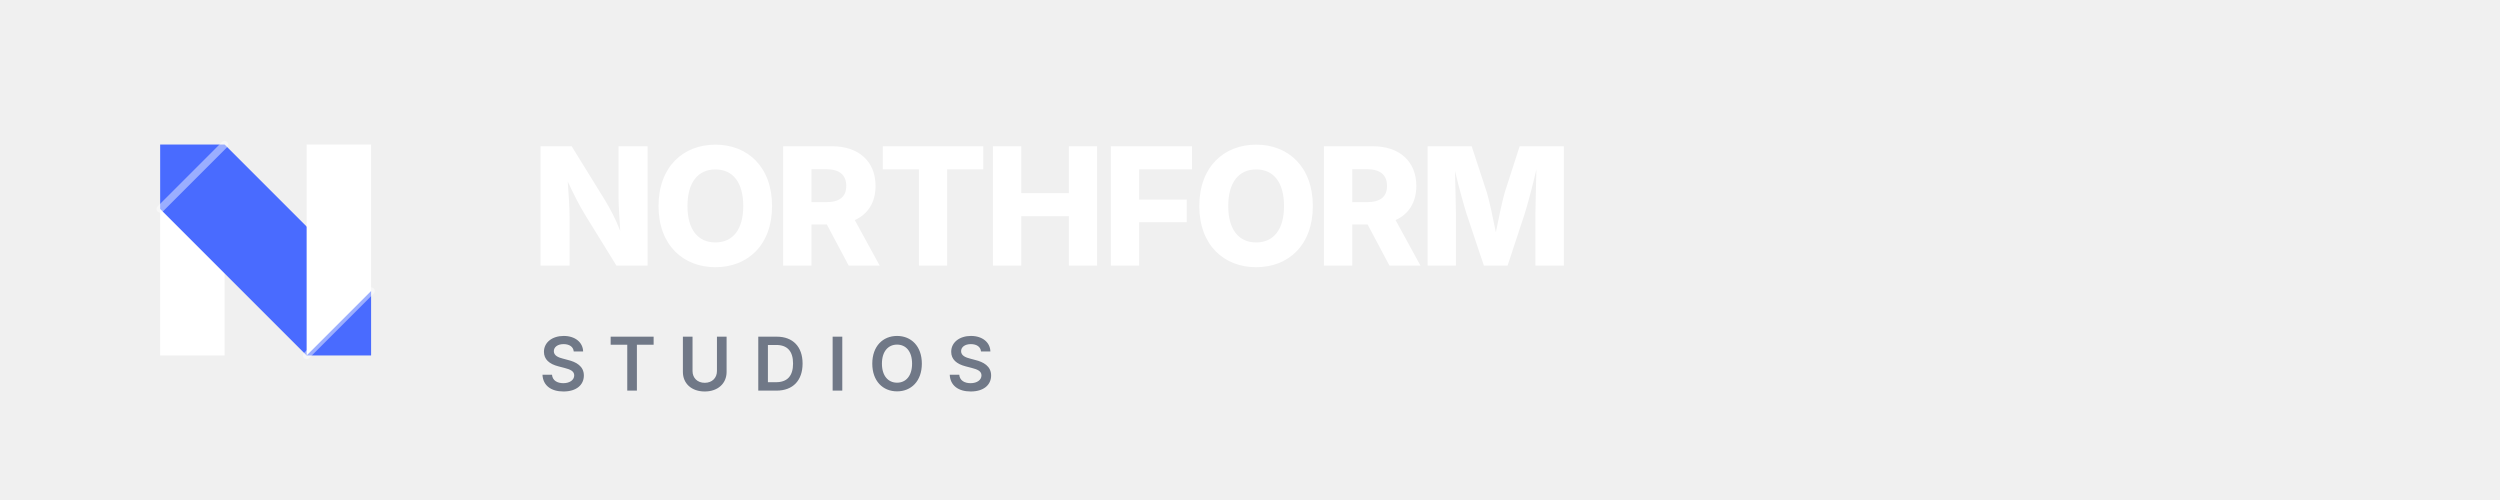
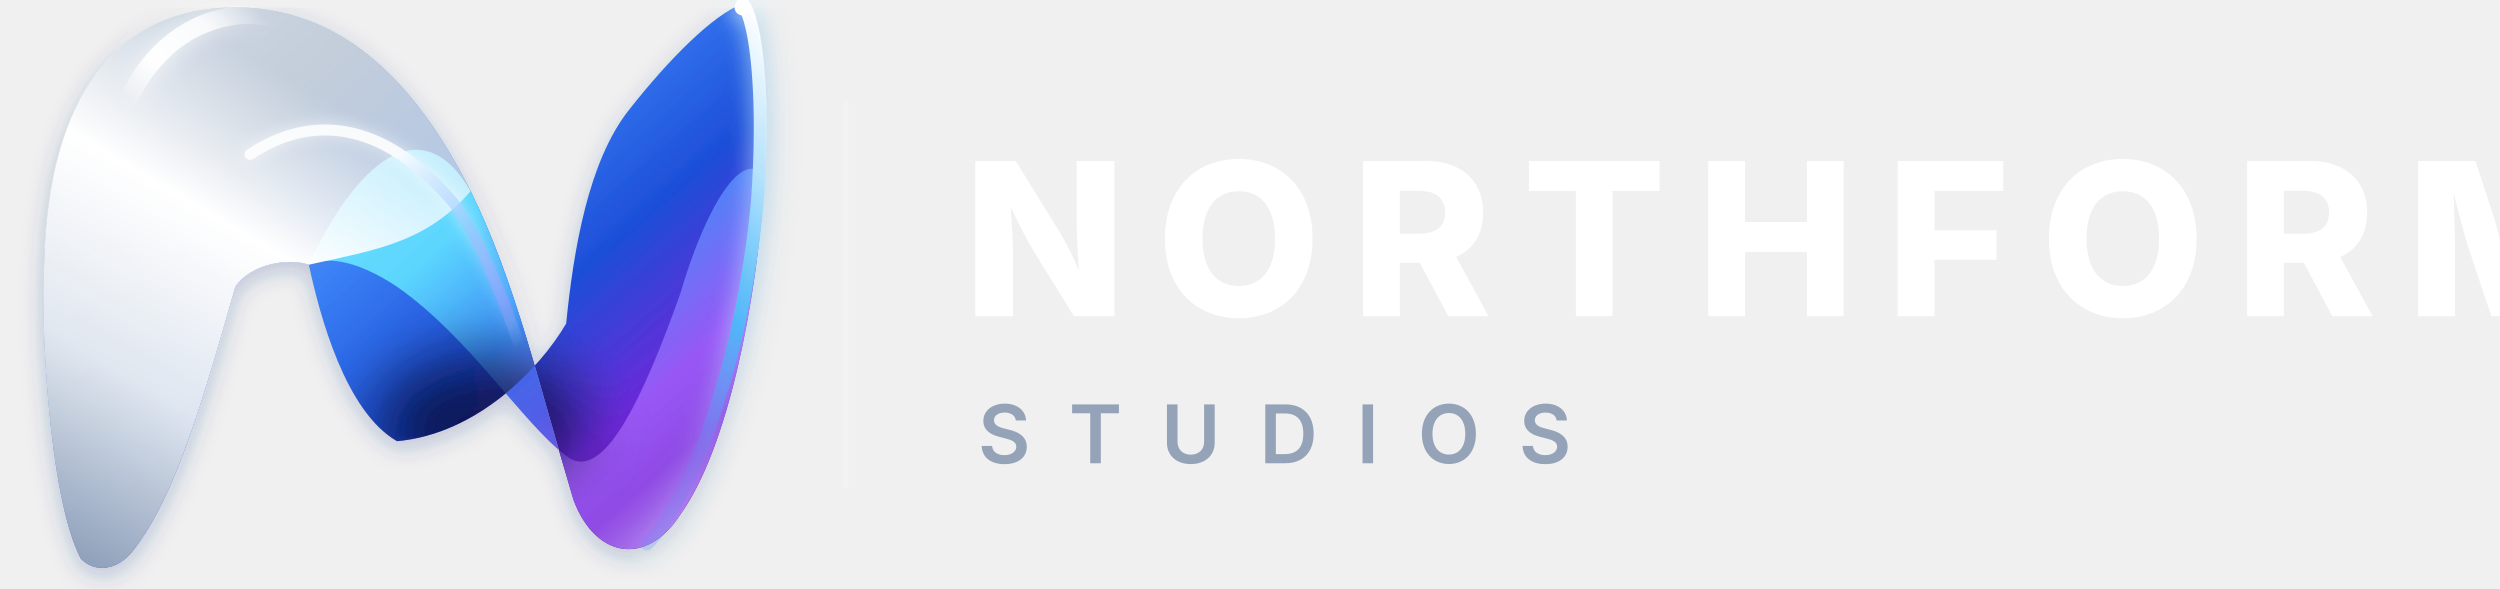
- <svg xmlns="http://www.w3.org/2000/svg" viewBox="0 0 320 64" width="320" height="64" fill="none">
-   <g transform="translate(10, 8)">
-     <svg width="48" height="48" viewBox="0 0 64 64" fill="none">
-       <path d="M14 25 L25 14 V50 H14 V25 Z" fill="#FFFFFF" />
-       <path d="M14 14 H25 L50 39 V50 H39 L14 25 Z" fill="#496BFF" />
-       <path d="M39 14 H50 V39 L39 50 V14 Z" fill="#FFFFFF" />
-       <path d="M14 25 L25 14" stroke="rgba(255, 255, 255, 0.45)" stroke-width="1.25" stroke-linecap="round" />
-       <path d="M39 50 L50 39" stroke="rgba(255, 255, 255, 0.45)" stroke-width="1.25" stroke-linecap="round" />
-     </svg>
+ <svg xmlns="http://www.w3.org/2000/svg" viewBox="0 0 680 160" width="680" height="160" fill="none">
+   <g transform="translate(10, 0)">
+     <defs>
+       <filter id="nf-depth-horiz" x="-20%" y="-20%" width="140%" height="140%">
+         <feDropShadow dx="0" dy="6" stdDeviation="8" flood-color="#020617" flood-opacity="0.5" />
+         <feDropShadow dx="0" dy="2" stdDeviation="3" flood-color="#1E3A8A" flood-opacity="0.25" />
+       </filter>
+       <linearGradient id="nf-base-horiz" x1="5%" y1="10%" x2="95%" y2="90%">
+         <stop offset="0%" stop-color="#E2E8F0" />
+         <stop offset="22%" stop-color="#94A3B8" />
+         <stop offset="42%" stop-color="#3B82F6" />
+         <stop offset="64%" stop-color="#1D4ED8" />
+         <stop offset="82%" stop-color="#6D28D9" />
+         <stop offset="100%" stop-color="#1E1B4B" />
+       </linearGradient>
+       <linearGradient id="nf-silver-horiz" x1="0%" y1="95%" x2="40%" y2="5%">
+         <stop offset="0%" stop-color="#94A3B8" stop-opacity="0.95" />
+         <stop offset="35%" stop-color="#E2E8F0" stop-opacity="0.98" />
+         <stop offset="70%" stop-color="#FFFFFF" stop-opacity="1" />
+         <stop offset="100%" stop-color="#CBD5E1" stop-opacity="0.85" />
+       </linearGradient>
+       <linearGradient id="nf-caustics-horiz" x1="28%" y1="25%" x2="92%" y2="88%">
+         <stop offset="0%" stop-color="#38BDF8" stop-opacity="0.95" />
+         <stop offset="30%" stop-color="#2563EB" stop-opacity="0.9" />
+         <stop offset="60%" stop-color="#4F46E5" stop-opacity="0.85" />
+         <stop offset="82%" stop-color="#7C3AED" stop-opacity="0.8" />
+         <stop offset="100%" stop-color="#C084FC" stop-opacity="0.95" />
+       </linearGradient>
+       <linearGradient id="nf-crest-horiz" x1="5%" y1="35%" x2="52%" y2="5%">
+         <stop offset="0%" stop-color="#FFFFFF" stop-opacity="0" />
+         <stop offset="30%" stop-color="#FFFFFF" stop-opacity="0.95" />
+         <stop offset="70%" stop-color="#FFFFFF" stop-opacity="0.8" />
+         <stop offset="100%" stop-color="#FFFFFF" stop-opacity="0" />
+       </linearGradient>
+       <linearGradient id="nf-ridge-horiz" x1="30%" y1="20%" x2="72%" y2="75%">
+         <stop offset="0%" stop-color="#FFFFFF" stop-opacity="0.85" />
+         <stop offset="45%" stop-color="#93C5FD" stop-opacity="0.65" />
+         <stop offset="85%" stop-color="#C084FC" stop-opacity="0.3" />
+         <stop offset="100%" stop-color="#FFFFFF" stop-opacity="0" />
+       </linearGradient>
+       <linearGradient id="nf-fresnel-horiz" x1="75%" y1="92%" x2="98%" y2="2%">
+         <stop offset="0%" stop-color="#3B82F6" stop-opacity="0.2" />
+         <stop offset="35%" stop-color="#38BDF8" stop-opacity="0.85" />
+         <stop offset="70%" stop-color="#BAE6FD" stop-opacity="0.95" />
+         <stop offset="100%" stop-color="#FFFFFF" stop-opacity="1" />
+       </linearGradient>
+       <clipPath id="nf-body-clip-horiz">
+         <path d="M12 152          C 3 135, 1 85, 2 72          C 3 26, 22 2, 54 2          C 78 2, 100 16, 118 52          C 130 76, 137 106, 146 136          C 152 152, 166 154, 175 140          C 188 122, 196 82, 198 48          C 199 22, 197 4, 192 1          C 184 4, 172 16, 161 30          C 150 44, 146 68, 144 88          C 137 100, 120 118, 98 120          C 84 112, 77 86, 74 72          C 68 70, 58 72, 54 78          C 46 106, 38 135, 26 150          C 22 155, 16 156, 12 152 Z" />
+       </clipPath>
+     </defs>
+     <g filter="url(#nf-depth-horiz)">
+       <path d="M12 152          C 3 135, 1 85, 2 72          C 3 26, 22 2, 54 2          C 78 2, 100 16, 118 52          C 130 76, 137 106, 146 136          C 152 152, 166 154, 175 140          C 188 122, 196 82, 198 48          C 199 22, 197 4, 192 1          C 184 4, 172 16, 161 30          C 150 44, 146 68, 144 88          C 137 100, 120 118, 98 120          C 84 112, 77 86, 74 72          C 68 70, 58 72, 54 78          C 46 106, 38 135, 26 150          C 22 155, 16 156, 12 152 Z" fill="url(#nf-base-horiz)" />
+       <path d="M12 152          C 3 135, 1 85, 2 72          C 3 26, 22 2, 54 2          C 78 2, 100 16, 118 52          C 106 66, 92 68, 74 72          C 68 70, 58 72, 54 78          C 46 106, 38 135, 26 150          C 22 155, 16 156, 12 152 Z" fill="url(#nf-silver-horiz)" />
+       <path d="M74 72          C 86 46, 104 28, 118 52          C 130 76, 137 106, 146 136          C 152 152, 166 154, 175 140          C 188 122, 196 82, 198 48          C 192 40, 182 56, 175 80          C 165 108, 154 132, 144 124          C 132 115, 118 92, 98 78          C 86 70, 78 70, 74 72 Z" fill="url(#nf-caustics-horiz)" style="mix-blend-mode: screen;" />
+       <g clip-path="url(#nf-body-clip-horiz)">
+         <ellipse cx="120" cy="115" rx="28" ry="18" fill="#020617" opacity="0.65" style="filter: blur(8px);" />
+       </g>
+       <path d="M16 60          C 20 25, 34 6, 56 4          C 75 4, 94 15, 108 34" stroke="url(#nf-crest-horiz)" stroke-width="5" stroke-linecap="round" fill="none" style="filter: drop-shadow(0 0 3px rgba(255,255,255,0.9));" />
+       <path d="M58 42          C 76 30, 96 34, 114 56          C 126 74, 134 102, 142 128" stroke="url(#nf-ridge-horiz)" stroke-width="3" stroke-linecap="round" fill="none" style="filter: drop-shadow(0 0 2px rgba(255,255,255,0.7));" />
+       <path d="M166 148          C 178 136, 192 98, 196 55          C 198 28, 196 6, 192 1" stroke="url(#nf-fresnel-horiz)" stroke-width="3.5" stroke-linecap="round" fill="none" style="filter: drop-shadow(0 0 3px rgba(186, 230, 253, 0.95));" />
+       <circle cx="192" cy="2" r="2.2" fill="#FFFFFF" style="filter: drop-shadow(0 0 3px #FFFFFF);" />
+     </g>
  </g>
-   <text x="68" y="34" font-family="'Manrope', -apple-system, sans-serif" font-weight="800" font-size="21" letter-spacing="-0.03em" fill="#FFFFFF">NORTHFORM</text>
-   <text x="69" y="50" font-family="'Inter', -apple-system, sans-serif" font-weight="600" font-size="9.5" letter-spacing="0.28em" fill="#707887">STUDIOS</text>
+   <line x1="230" y1="28" x2="230" y2="132" stroke="rgba(255,255,255,0.2)" stroke-width="1.5" stroke-linecap="round" />
+   <g transform="translate(262, 0)">
+     <text x="0" y="86" fill="#FFFFFF" font-family="Manrope, system-ui, -apple-system, sans-serif" font-size="58" font-weight="800" letter-spacing="0.14em">NORTHFORM</text>
+     <text x="4" y="126" fill="#94A3B8" font-family="Inter, system-ui, -apple-system, sans-serif" font-size="22" font-weight="600" letter-spacing="0.48em">STUDIOS</text>
+   </g>
</svg>
